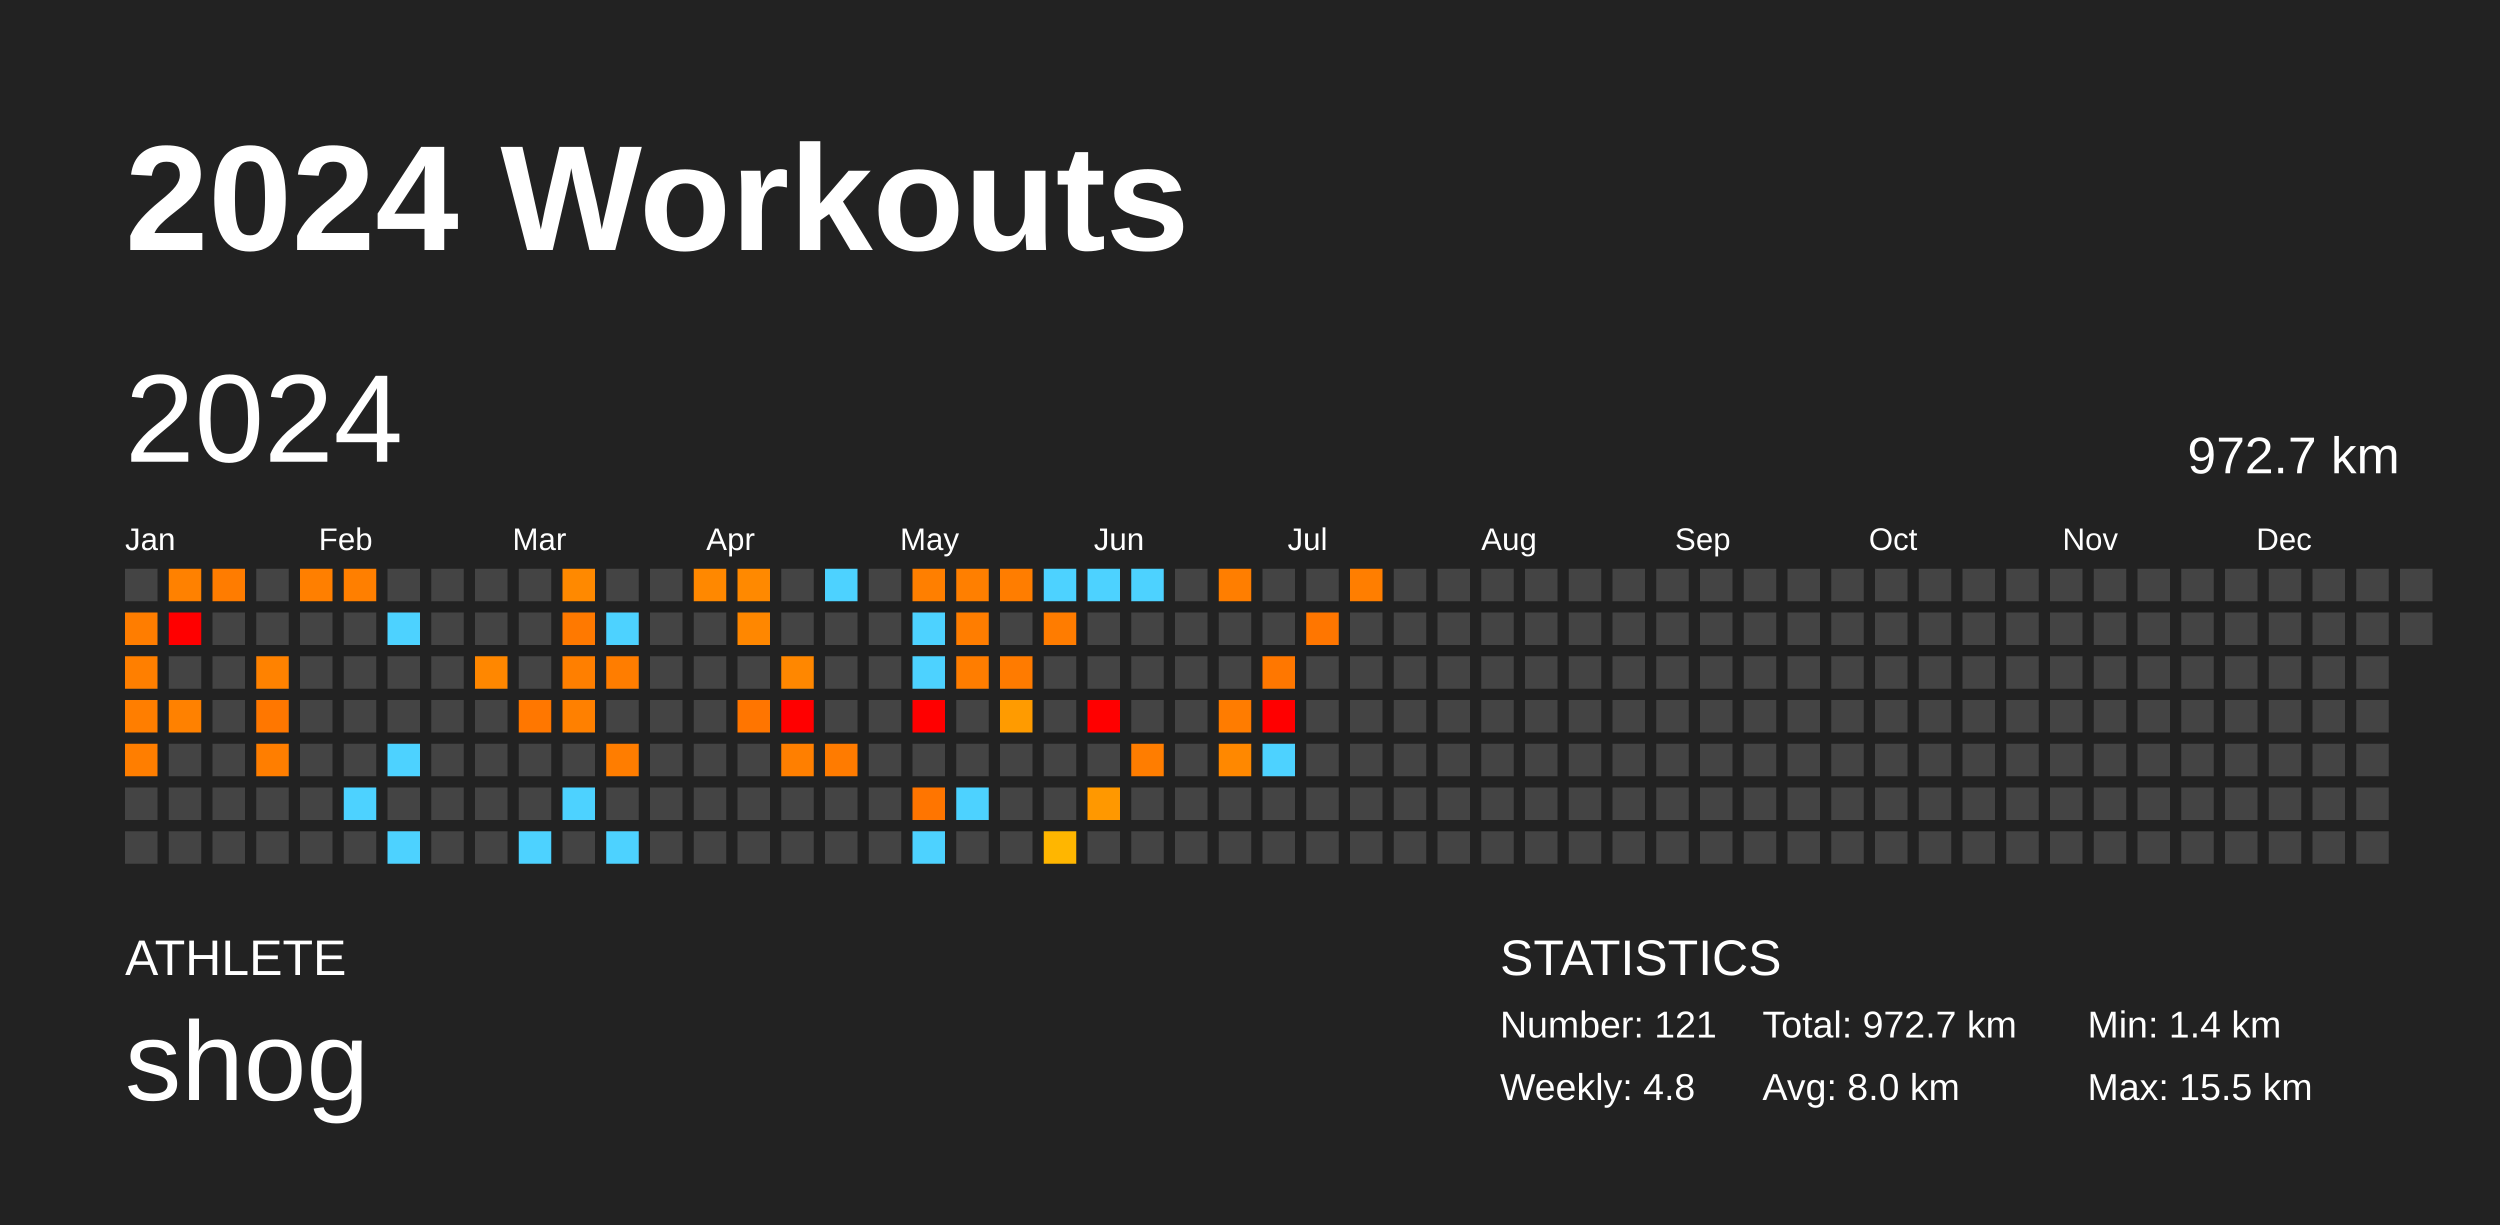
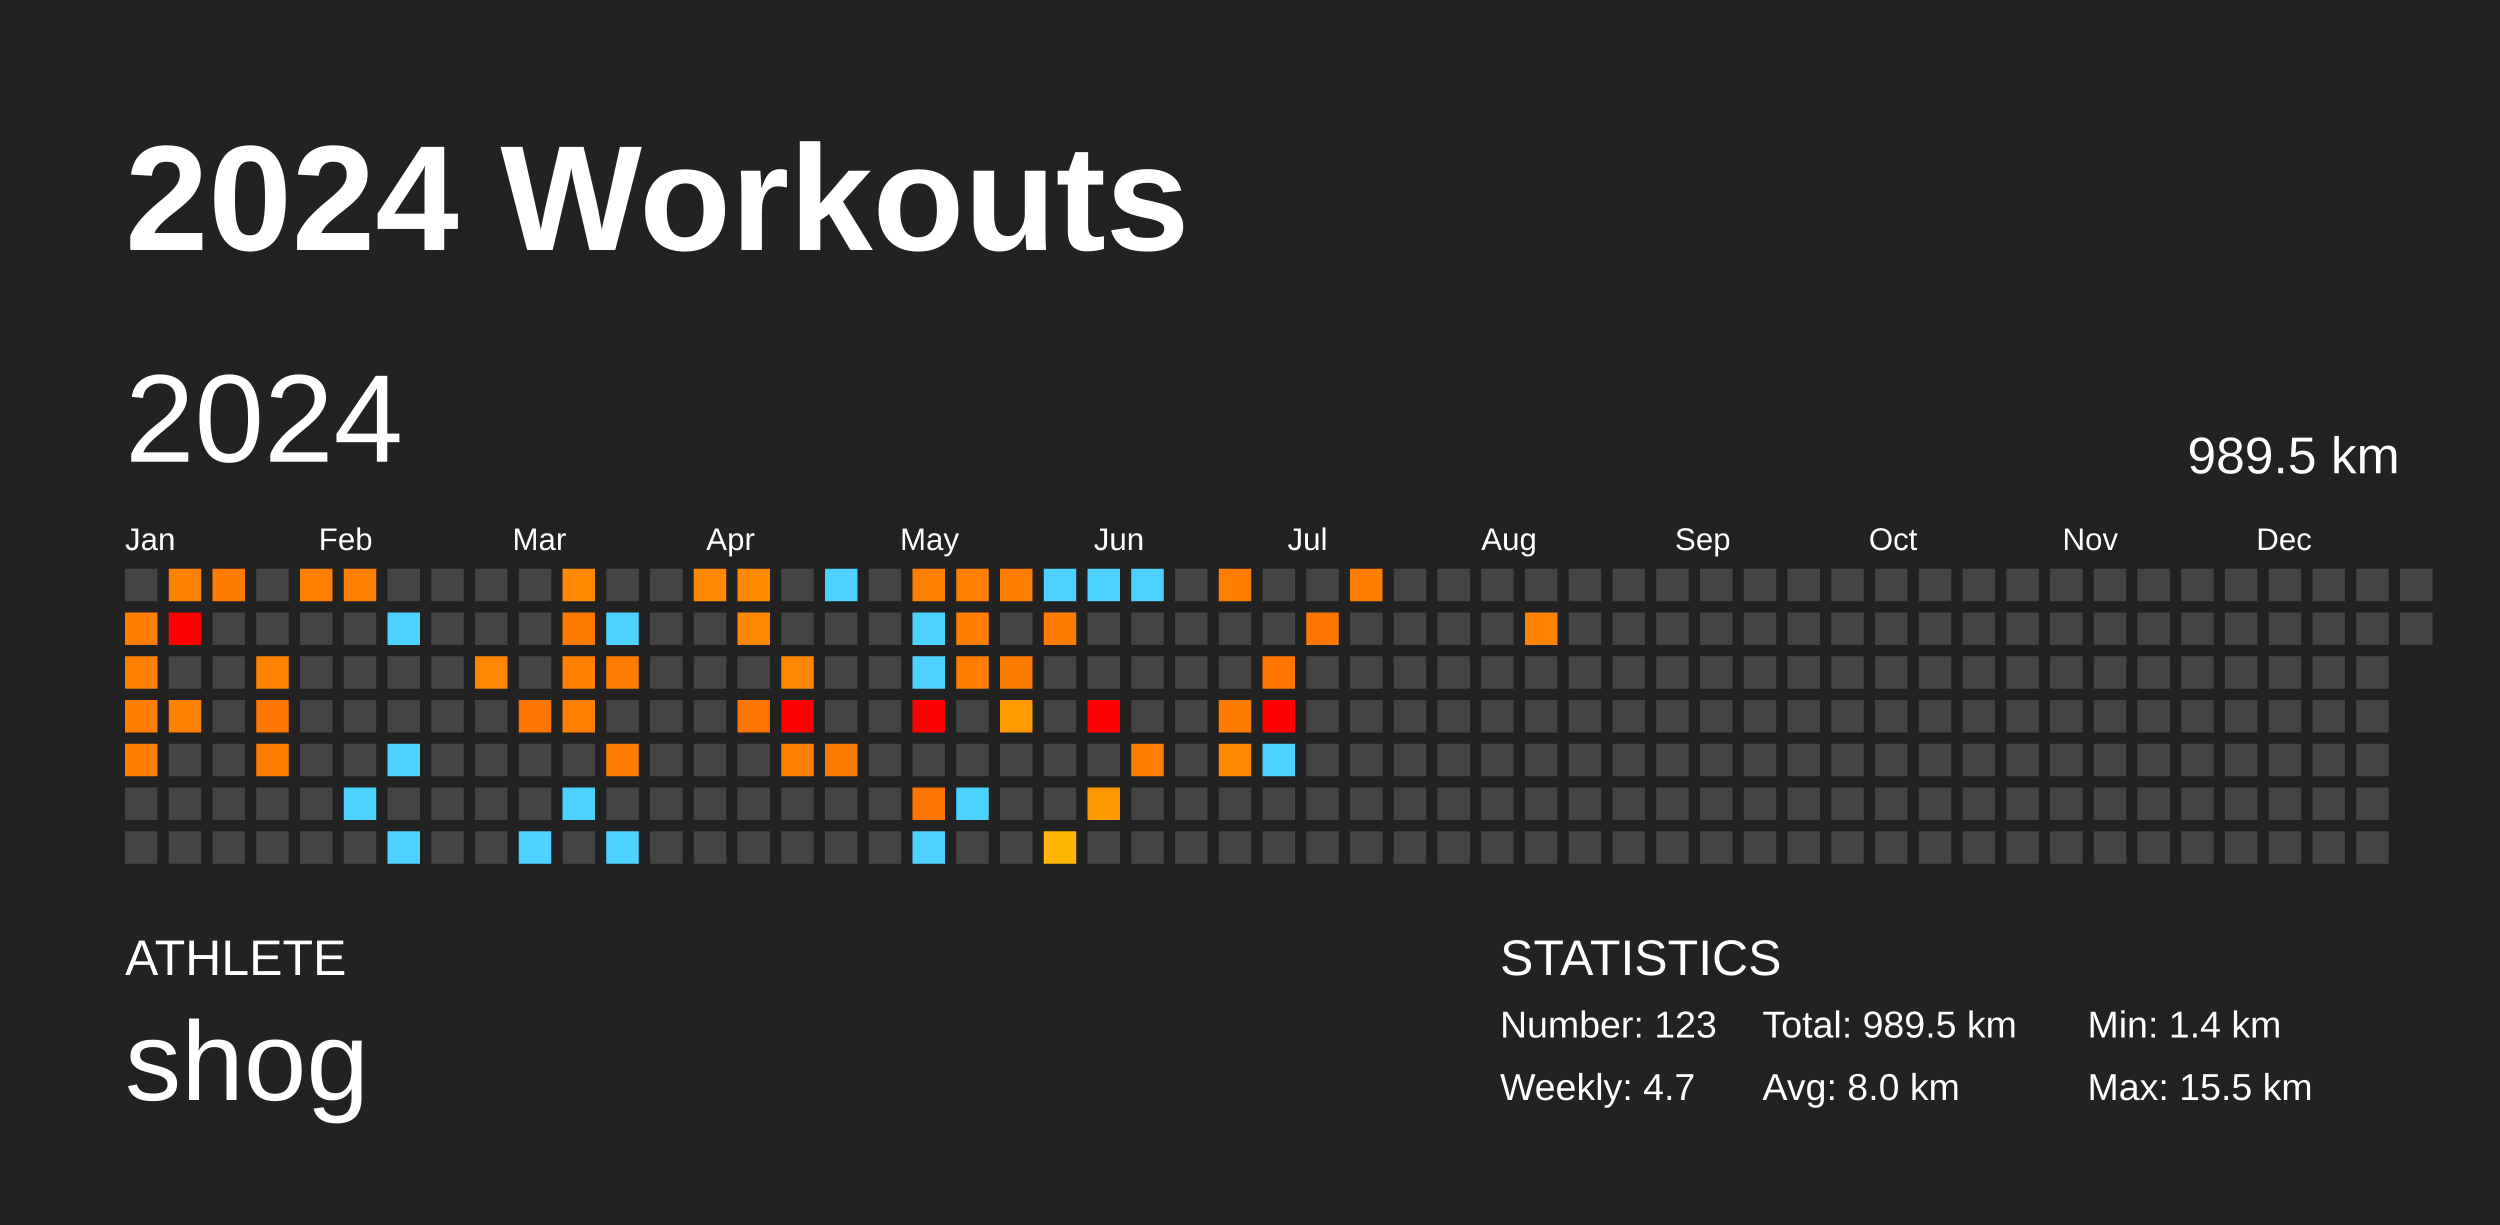
<svg xmlns="http://www.w3.org/2000/svg" baseProfile="full" height="98mm" version="1.1" viewBox="0,0,200,98" width="200mm">
  <defs />
  <rect fill="#222222" height="98" width="200" x="0" y="0" />
  <text fill="#FFFFFF" style="font-size:12px; font-family:Arial; font-weight:bold;" x="10" y="20">2024 Workouts</text>
  <text fill="#FFFFFF" style="font-size:4px; font-family:Arial" x="10" y="78">ATHLETE</text>
  <text fill="#FFFFFF" style="font-size:9px; font-family:Arial" x="10" y="88">shog</text>
  <text fill="#FFFFFF" style="font-size:4px; font-family:Arial" x="120" y="78">STATISTICS</text>
-   <text fill="#FFFFFF" style="font-size:3px; font-family:Arial" x="120" y="83">Number: 121</text>
-   <text fill="#FFFFFF" style="font-size:3px; font-family:Arial" x="120" y="88">Weekly: 4.8</text>
-   <text fill="#FFFFFF" style="font-size:3px; font-family:Arial" x="141" y="83">Total: 972.7 km</text>
+   <text fill="#FFFFFF" style="font-size:3px; font-family:Arial" x="120" y="83">Number: 123</text>
+   <text fill="#FFFFFF" style="font-size:3px; font-family:Arial" x="120" y="88">Weekly: 4.7</text>
+   <text fill="#FFFFFF" style="font-size:3px; font-family:Arial" x="141" y="83">Total: 989.5 km</text>
  <text fill="#FFFFFF" style="font-size:3px; font-family:Arial" x="141" y="88">Avg: 8.0 km</text>
  <text fill="#FFFFFF" style="font-size:3px; font-family:Arial" x="167" y="83">Min: 1.4 km</text>
  <text fill="#FFFFFF" style="font-size:3px; font-family:Arial" x="167" y="88">Max: 15.5 km</text>
  <text dominant-baseline="hanging" fill="#FFFFFF" style="font-size:10.0px; font-family:Arial;" x="10" y="30">2024</text>
-   <text dominant-baseline="hanging" fill="#FFFFFF" style="font-size:4.125px; font-family:Arial;" x="175" y="35">972.7 km</text>
+   <text dominant-baseline="hanging" fill="#FFFFFF" style="font-size:4.125px; font-family:Arial;" x="175" y="35">989.5 km</text>
  <text fill="#FFFFFF" style="font-size:2.5px; font-family:Arial" x="10.0" y="44">Jan</text>
  <text fill="#FFFFFF" style="font-size:2.5px; font-family:Arial" x="25.5" y="44">Feb</text>
  <text fill="#FFFFFF" style="font-size:2.5px; font-family:Arial" x="41.0" y="44">Mar</text>
  <text fill="#FFFFFF" style="font-size:2.5px; font-family:Arial" x="56.5" y="44">Apr</text>
  <text fill="#FFFFFF" style="font-size:2.5px; font-family:Arial" x="72.0" y="44">May</text>
  <text fill="#FFFFFF" style="font-size:2.5px; font-family:Arial" x="87.5" y="44">Jun</text>
  <text fill="#FFFFFF" style="font-size:2.5px; font-family:Arial" x="103.0" y="44">Jul</text>
  <text fill="#FFFFFF" style="font-size:2.5px; font-family:Arial" x="118.5" y="44">Aug</text>
  <text fill="#FFFFFF" style="font-size:2.5px; font-family:Arial" x="134.0" y="44">Sep</text>
  <text fill="#FFFFFF" style="font-size:2.5px; font-family:Arial" x="149.5" y="44">Oct</text>
  <text fill="#FFFFFF" style="font-size:2.5px; font-family:Arial" x="165.0" y="44">Nov</text>
  <text fill="#FFFFFF" style="font-size:2.5px; font-family:Arial" x="180.5" y="44">Dec</text>
  <rect fill="#444444" height="2.6" width="2.6" x="10.0" y="45.5" />
  <rect fill="#ff7d00" height="2.6" width="2.6" x="10.0" y="49.0" />
  <rect fill="#ff7f00" height="2.6" width="2.6" x="10.0" y="52.5" />
  <rect fill="#ff7e00" height="2.6" width="2.6" x="10.0" y="56.0" />
  <rect fill="#ff7e00" height="2.6" width="2.6" x="10.0" y="59.5" />
  <rect fill="#444444" height="2.6" width="2.6" x="10.0" y="63.0" />
  <rect fill="#444444" height="2.6" width="2.6" x="10.0" y="66.5" />
  <rect fill="#ff8100" height="2.6" width="2.6" x="13.5" y="45.5" />
  <rect fill="red" height="2.6" width="2.6" x="13.5" y="49.0" />
  <rect fill="#444444" height="2.6" width="2.6" x="13.5" y="52.5" />
  <rect fill="#ff8100" height="2.6" width="2.6" x="13.5" y="56.0" />
  <rect fill="#444444" height="2.6" width="2.6" x="13.5" y="59.5" />
  <rect fill="#444444" height="2.6" width="2.6" x="13.5" y="63.0" />
  <rect fill="#444444" height="2.6" width="2.6" x="13.5" y="66.5" />
  <rect fill="#ff7c00" height="2.6" width="2.6" x="17.0" y="45.5" />
  <rect fill="#444444" height="2.6" width="2.6" x="17.0" y="49.0" />
  <rect fill="#444444" height="2.6" width="2.6" x="17.0" y="52.5" />
  <rect fill="#444444" height="2.6" width="2.6" x="17.0" y="56.0" />
  <rect fill="#444444" height="2.6" width="2.6" x="17.0" y="59.5" />
  <rect fill="#444444" height="2.6" width="2.6" x="17.0" y="63.0" />
  <rect fill="#444444" height="2.6" width="2.6" x="17.0" y="66.5" />
  <rect fill="#444444" height="2.6" width="2.6" x="20.5" y="45.5" />
  <rect fill="#444444" height="2.6" width="2.6" x="20.5" y="49.0" />
  <rect fill="#ff8200" height="2.6" width="2.6" x="20.5" y="52.5" />
  <rect fill="#ff7700" height="2.6" width="2.6" x="20.5" y="56.0" />
  <rect fill="#ff7e00" height="2.6" width="2.6" x="20.5" y="59.5" />
  <rect fill="#444444" height="2.6" width="2.6" x="20.5" y="63.0" />
  <rect fill="#444444" height="2.6" width="2.6" x="20.5" y="66.5" />
  <rect fill="#ff7f00" height="2.6" width="2.6" x="24.0" y="45.5" />
  <rect fill="#444444" height="2.6" width="2.6" x="24.0" y="49.0" />
  <rect fill="#444444" height="2.6" width="2.6" x="24.0" y="52.5" />
  <rect fill="#444444" height="2.6" width="2.6" x="24.0" y="56.0" />
  <rect fill="#444444" height="2.6" width="2.6" x="24.0" y="59.5" />
  <rect fill="#444444" height="2.6" width="2.6" x="24.0" y="63.0" />
  <rect fill="#444444" height="2.6" width="2.6" x="24.0" y="66.5" />
  <rect fill="#ff7f00" height="2.6" width="2.6" x="27.5" y="45.5" />
  <rect fill="#444444" height="2.6" width="2.6" x="27.5" y="49.0" />
  <rect fill="#444444" height="2.6" width="2.6" x="27.5" y="52.5" />
  <rect fill="#444444" height="2.6" width="2.6" x="27.5" y="56.0" />
  <rect fill="#444444" height="2.6" width="2.6" x="27.5" y="59.5" />
  <rect fill="#4dd2ff" height="2.6" width="2.6" x="27.5" y="63.0" />
  <rect fill="#444444" height="2.6" width="2.6" x="27.5" y="66.5" />
  <rect fill="#444444" height="2.6" width="2.6" x="31.0" y="45.5" />
  <rect fill="#4dd2ff" height="2.6" width="2.6" x="31.0" y="49.0" />
  <rect fill="#444444" height="2.6" width="2.6" x="31.0" y="52.5" />
  <rect fill="#444444" height="2.6" width="2.6" x="31.0" y="56.0" />
  <rect fill="#4dd2ff" height="2.6" width="2.6" x="31.0" y="59.5" />
  <rect fill="#444444" height="2.6" width="2.6" x="31.0" y="63.0" />
  <rect fill="#4dd2ff" height="2.6" width="2.6" x="31.0" y="66.5" />
  <rect fill="#444444" height="2.6" width="2.6" x="34.5" y="45.5" />
  <rect fill="#444444" height="2.6" width="2.6" x="34.5" y="49.0" />
  <rect fill="#444444" height="2.6" width="2.6" x="34.5" y="52.5" />
  <rect fill="#444444" height="2.6" width="2.6" x="34.5" y="56.0" />
  <rect fill="#444444" height="2.6" width="2.6" x="34.5" y="59.5" />
  <rect fill="#444444" height="2.6" width="2.6" x="34.5" y="63.0" />
  <rect fill="#444444" height="2.6" width="2.6" x="34.5" y="66.5" />
  <rect fill="#444444" height="2.6" width="2.6" x="38.0" y="45.5" />
  <rect fill="#444444" height="2.6" width="2.6" x="38.0" y="49.0" />
  <rect fill="#ff8700" height="2.6" width="2.6" x="38.0" y="52.5" />
  <rect fill="#444444" height="2.6" width="2.6" x="38.0" y="56.0" />
  <rect fill="#444444" height="2.6" width="2.6" x="38.0" y="59.5" />
  <rect fill="#444444" height="2.6" width="2.6" x="38.0" y="63.0" />
  <rect fill="#444444" height="2.6" width="2.6" x="38.0" y="66.5" />
  <rect fill="#444444" height="2.6" width="2.6" x="41.5" y="45.5" />
  <rect fill="#444444" height="2.6" width="2.6" x="41.5" y="49.0" />
  <rect fill="#444444" height="2.6" width="2.6" x="41.5" y="52.5" />
  <rect fill="#ff7700" height="2.6" width="2.6" x="41.5" y="56.0" />
  <rect fill="#444444" height="2.6" width="2.6" x="41.5" y="59.5" />
  <rect fill="#444444" height="2.6" width="2.6" x="41.5" y="63.0" />
  <rect fill="#4dd2ff" height="2.6" width="2.6" x="41.5" y="66.5" />
  <rect fill="#ff8900" height="2.6" width="2.6" x="45.0" y="45.5" />
  <rect fill="#ff7900" height="2.6" width="2.6" x="45.0" y="49.0" />
  <rect fill="#ff7f00" height="2.6" width="2.6" x="45.0" y="52.5" />
  <rect fill="#ff8000" height="2.6" width="2.6" x="45.0" y="56.0" />
  <rect fill="#444444" height="2.6" width="2.6" x="45.0" y="59.5" />
  <rect fill="#4dd2ff" height="2.6" width="2.6" x="45.0" y="63.0" />
  <rect fill="#444444" height="2.6" width="2.6" x="45.0" y="66.5" />
  <rect fill="#444444" height="2.6" width="2.6" x="48.5" y="45.5" />
  <rect fill="#4dd2ff" height="2.6" width="2.6" x="48.5" y="49.0" />
  <rect fill="#ff7d00" height="2.6" width="2.6" x="48.5" y="52.5" />
  <rect fill="#444444" height="2.6" width="2.6" x="48.5" y="56.0" />
  <rect fill="#ff7d00" height="2.6" width="2.6" x="48.5" y="59.5" />
  <rect fill="#444444" height="2.6" width="2.6" x="48.5" y="63.0" />
  <rect fill="#4dd2ff" height="2.6" width="2.6" x="48.5" y="66.5" />
  <rect fill="#444444" height="2.6" width="2.6" x="52.0" y="45.5" />
  <rect fill="#444444" height="2.6" width="2.6" x="52.0" y="49.0" />
  <rect fill="#444444" height="2.6" width="2.6" x="52.0" y="52.5" />
  <rect fill="#444444" height="2.6" width="2.6" x="52.0" y="56.0" />
  <rect fill="#444444" height="2.6" width="2.6" x="52.0" y="59.5" />
  <rect fill="#444444" height="2.6" width="2.6" x="52.0" y="63.0" />
  <rect fill="#444444" height="2.6" width="2.6" x="52.0" y="66.5" />
  <rect fill="#ff8800" height="2.6" width="2.6" x="55.5" y="45.5" />
  <rect fill="#444444" height="2.6" width="2.6" x="55.5" y="49.0" />
  <rect fill="#444444" height="2.6" width="2.6" x="55.5" y="52.5" />
  <rect fill="#444444" height="2.6" width="2.6" x="55.5" y="56.0" />
  <rect fill="#444444" height="2.6" width="2.6" x="55.5" y="59.5" />
  <rect fill="#444444" height="2.6" width="2.6" x="55.5" y="63.0" />
  <rect fill="#444444" height="2.6" width="2.6" x="55.5" y="66.5" />
  <rect fill="#ff8900" height="2.6" width="2.6" x="59.0" y="45.5" />
  <rect fill="#ff8700" height="2.6" width="2.6" x="59.0" y="49.0" />
  <rect fill="#444444" height="2.6" width="2.6" x="59.0" y="52.5" />
  <rect fill="#ff7500" height="2.6" width="2.6" x="59.0" y="56.0" />
  <rect fill="#444444" height="2.6" width="2.6" x="59.0" y="59.5" />
  <rect fill="#444444" height="2.6" width="2.6" x="59.0" y="63.0" />
  <rect fill="#444444" height="2.6" width="2.6" x="59.0" y="66.5" />
  <rect fill="#444444" height="2.6" width="2.6" x="62.5" y="45.5" />
  <rect fill="#444444" height="2.6" width="2.6" x="62.5" y="49.0" />
  <rect fill="#ff8700" height="2.6" width="2.6" x="62.5" y="52.5" />
  <rect fill="red" height="2.6" width="2.6" x="62.5" y="56.0" />
  <rect fill="#ff7f00" height="2.6" width="2.6" x="62.5" y="59.5" />
  <rect fill="#444444" height="2.6" width="2.6" x="62.5" y="63.0" />
  <rect fill="#444444" height="2.6" width="2.6" x="62.5" y="66.5" />
  <rect fill="#4dd2ff" height="2.6" width="2.6" x="66.0" y="45.5" />
  <rect fill="#444444" height="2.6" width="2.6" x="66.0" y="49.0" />
  <rect fill="#444444" height="2.6" width="2.6" x="66.0" y="52.5" />
  <rect fill="#444444" height="2.6" width="2.6" x="66.0" y="56.0" />
  <rect fill="#ff7b00" height="2.6" width="2.6" x="66.0" y="59.5" />
  <rect fill="#444444" height="2.6" width="2.6" x="66.0" y="63.0" />
  <rect fill="#444444" height="2.6" width="2.6" x="66.0" y="66.5" />
  <rect fill="#444444" height="2.6" width="2.6" x="69.5" y="45.5" />
  <rect fill="#444444" height="2.6" width="2.6" x="69.5" y="49.0" />
  <rect fill="#444444" height="2.6" width="2.6" x="69.5" y="52.5" />
  <rect fill="#444444" height="2.6" width="2.6" x="69.5" y="56.0" />
  <rect fill="#444444" height="2.6" width="2.6" x="69.5" y="59.5" />
  <rect fill="#444444" height="2.6" width="2.6" x="69.5" y="63.0" />
  <rect fill="#444444" height="2.6" width="2.6" x="69.5" y="66.5" />
  <rect fill="#ff7f00" height="2.6" width="2.6" x="73.0" y="45.5" />
  <rect fill="#4dd2ff" height="2.6" width="2.6" x="73.0" y="49.0" />
  <rect fill="#4dd2ff" height="2.6" width="2.6" x="73.0" y="52.5" />
  <rect fill="red" height="2.6" width="2.6" x="73.0" y="56.0" />
  <rect fill="#444444" height="2.6" width="2.6" x="73.0" y="59.5" />
  <rect fill="#ff7500" height="2.6" width="2.6" x="73.0" y="63.0" />
  <rect fill="#4dd2ff" height="2.6" width="2.6" x="73.0" y="66.5" />
  <rect fill="#ff7f00" height="2.6" width="2.6" x="76.5" y="45.5" />
  <rect fill="#ff7d00" height="2.6" width="2.6" x="76.5" y="49.0" />
  <rect fill="#ff7d00" height="2.6" width="2.6" x="76.5" y="52.5" />
  <rect fill="#444444" height="2.6" width="2.6" x="76.5" y="56.0" />
  <rect fill="#444444" height="2.6" width="2.6" x="76.5" y="59.5" />
  <rect fill="#4dd2ff" height="2.6" width="2.6" x="76.5" y="63.0" />
  <rect fill="#444444" height="2.6" width="2.6" x="76.5" y="66.5" />
  <rect fill="#ff7d00" height="2.6" width="2.6" x="80.0" y="45.5" />
  <rect fill="#444444" height="2.6" width="2.6" x="80.0" y="49.0" />
  <rect fill="#ff7b00" height="2.6" width="2.6" x="80.0" y="52.5" />
  <rect fill="#ff9b00" height="2.6" width="2.6" x="80.0" y="56.0" />
  <rect fill="#444444" height="2.6" width="2.6" x="80.0" y="59.5" />
  <rect fill="#444444" height="2.6" width="2.6" x="80.0" y="63.0" />
  <rect fill="#444444" height="2.6" width="2.6" x="80.0" y="66.5" />
  <rect fill="#4dd2ff" height="2.6" width="2.6" x="83.5" y="45.5" />
  <rect fill="#ff7c00" height="2.6" width="2.6" x="83.5" y="49.0" />
  <rect fill="#444444" height="2.6" width="2.6" x="83.5" y="52.5" />
  <rect fill="#444444" height="2.6" width="2.6" x="83.5" y="56.0" />
  <rect fill="#444444" height="2.6" width="2.6" x="83.5" y="59.5" />
  <rect fill="#444444" height="2.6" width="2.6" x="83.5" y="63.0" />
  <rect fill="#ffb600" height="2.6" width="2.6" x="83.5" y="66.5" />
  <rect fill="#4dd2ff" height="2.6" width="2.6" x="87.0" y="45.5" />
  <rect fill="#444444" height="2.6" width="2.6" x="87.0" y="49.0" />
  <rect fill="#444444" height="2.6" width="2.6" x="87.0" y="52.5" />
  <rect fill="red" height="2.6" width="2.6" x="87.0" y="56.0" />
  <rect fill="#444444" height="2.6" width="2.6" x="87.0" y="59.5" />
  <rect fill="#ff9800" height="2.6" width="2.6" x="87.0" y="63.0" />
  <rect fill="#444444" height="2.6" width="2.6" x="87.0" y="66.5" />
  <rect fill="#4dd2ff" height="2.6" width="2.6" x="90.5" y="45.5" />
  <rect fill="#444444" height="2.6" width="2.6" x="90.5" y="49.0" />
  <rect fill="#444444" height="2.6" width="2.6" x="90.5" y="52.5" />
  <rect fill="#444444" height="2.6" width="2.6" x="90.5" y="56.0" />
  <rect fill="#ff7d00" height="2.6" width="2.6" x="90.5" y="59.5" />
  <rect fill="#444444" height="2.6" width="2.6" x="90.5" y="63.0" />
  <rect fill="#444444" height="2.6" width="2.6" x="90.5" y="66.5" />
  <rect fill="#444444" height="2.6" width="2.6" x="94.0" y="45.5" />
  <rect fill="#444444" height="2.6" width="2.6" x="94.0" y="49.0" />
  <rect fill="#444444" height="2.6" width="2.6" x="94.0" y="52.5" />
  <rect fill="#444444" height="2.6" width="2.6" x="94.0" y="56.0" />
  <rect fill="#444444" height="2.6" width="2.6" x="94.0" y="59.5" />
  <rect fill="#444444" height="2.6" width="2.6" x="94.0" y="63.0" />
  <rect fill="#444444" height="2.6" width="2.6" x="94.0" y="66.5" />
  <rect fill="#ff7e00" height="2.6" width="2.6" x="97.5" y="45.5" />
  <rect fill="#444444" height="2.6" width="2.6" x="97.5" y="49.0" />
  <rect fill="#444444" height="2.6" width="2.6" x="97.5" y="52.5" />
  <rect fill="#ff7c00" height="2.6" width="2.6" x="97.5" y="56.0" />
  <rect fill="#ff8800" height="2.6" width="2.6" x="97.5" y="59.5" />
  <rect fill="#444444" height="2.6" width="2.6" x="97.5" y="63.0" />
  <rect fill="#444444" height="2.6" width="2.6" x="97.5" y="66.5" />
  <rect fill="#444444" height="2.6" width="2.6" x="101.0" y="45.5" />
  <rect fill="#444444" height="2.6" width="2.6" x="101.0" y="49.0" />
  <rect fill="#ff7700" height="2.6" width="2.6" x="101.0" y="52.5" />
  <rect fill="red" height="2.6" width="2.6" x="101.0" y="56.0" />
  <rect fill="#4dd2ff" height="2.6" width="2.6" x="101.0" y="59.5" />
  <rect fill="#444444" height="2.6" width="2.6" x="101.0" y="63.0" />
  <rect fill="#444444" height="2.6" width="2.6" x="101.0" y="66.5" />
  <rect fill="#444444" height="2.6" width="2.6" x="104.5" y="45.5" />
  <rect fill="#ff7600" height="2.6" width="2.6" x="104.5" y="49.0" />
  <rect fill="#444444" height="2.6" width="2.6" x="104.5" y="52.5" />
  <rect fill="#444444" height="2.6" width="2.6" x="104.5" y="56.0" />
  <rect fill="#444444" height="2.6" width="2.6" x="104.5" y="59.5" />
  <rect fill="#444444" height="2.6" width="2.6" x="104.5" y="63.0" />
  <rect fill="#444444" height="2.6" width="2.6" x="104.5" y="66.5" />
  <rect fill="#ff7e00" height="2.6" width="2.6" x="108.0" y="45.5" />
  <rect fill="#444444" height="2.6" width="2.6" x="108.0" y="49.0" />
  <rect fill="#444444" height="2.6" width="2.6" x="108.0" y="52.5" />
  <rect fill="#444444" height="2.6" width="2.6" x="108.0" y="56.0" />
  <rect fill="#444444" height="2.6" width="2.6" x="108.0" y="59.5" />
  <rect fill="#444444" height="2.6" width="2.6" x="108.0" y="63.0" />
  <rect fill="#444444" height="2.6" width="2.6" x="108.0" y="66.5" />
  <rect fill="#444444" height="2.6" width="2.6" x="111.5" y="45.5" />
  <rect fill="#444444" height="2.6" width="2.6" x="111.5" y="49.0" />
  <rect fill="#444444" height="2.6" width="2.6" x="111.5" y="52.5" />
  <rect fill="#444444" height="2.6" width="2.6" x="111.5" y="56.0" />
  <rect fill="#444444" height="2.6" width="2.6" x="111.5" y="59.5" />
  <rect fill="#444444" height="2.6" width="2.6" x="111.5" y="63.0" />
  <rect fill="#444444" height="2.6" width="2.6" x="111.5" y="66.5" />
  <rect fill="#444444" height="2.6" width="2.6" x="115.0" y="45.5" />
  <rect fill="#444444" height="2.6" width="2.6" x="115.0" y="49.0" />
  <rect fill="#444444" height="2.6" width="2.6" x="115.0" y="52.5" />
  <rect fill="#444444" height="2.6" width="2.6" x="115.0" y="56.0" />
  <rect fill="#444444" height="2.6" width="2.6" x="115.0" y="59.5" />
  <rect fill="#444444" height="2.6" width="2.6" x="115.0" y="63.0" />
  <rect fill="#444444" height="2.6" width="2.6" x="115.0" y="66.5" />
  <rect fill="#444444" height="2.6" width="2.6" x="118.5" y="45.5" />
  <rect fill="#444444" height="2.6" width="2.6" x="118.5" y="49.0" />
  <rect fill="#444444" height="2.6" width="2.6" x="118.5" y="52.5" />
  <rect fill="#444444" height="2.6" width="2.6" x="118.5" y="56.0" />
  <rect fill="#444444" height="2.6" width="2.6" x="118.5" y="59.5" />
  <rect fill="#444444" height="2.6" width="2.6" x="118.5" y="63.0" />
  <rect fill="#444444" height="2.6" width="2.6" x="118.5" y="66.5" />
  <rect fill="#444444" height="2.6" width="2.6" x="122.0" y="45.5" />
-   <rect fill="#444444" height="2.6" width="2.6" x="122.0" y="49.0" />
+   <rect fill="#ff8200" height="2.6" width="2.6" x="122.0" y="49.0" />
  <rect fill="#444444" height="2.6" width="2.6" x="122.0" y="52.5" />
  <rect fill="#444444" height="2.6" width="2.6" x="122.0" y="56.0" />
  <rect fill="#444444" height="2.6" width="2.6" x="122.0" y="59.5" />
  <rect fill="#444444" height="2.6" width="2.6" x="122.0" y="63.0" />
  <rect fill="#444444" height="2.6" width="2.6" x="122.0" y="66.5" />
  <rect fill="#444444" height="2.6" width="2.6" x="125.5" y="45.5" />
  <rect fill="#444444" height="2.6" width="2.6" x="125.5" y="49.0" />
  <rect fill="#444444" height="2.6" width="2.6" x="125.5" y="52.5" />
  <rect fill="#444444" height="2.6" width="2.6" x="125.5" y="56.0" />
  <rect fill="#444444" height="2.6" width="2.6" x="125.5" y="59.5" />
  <rect fill="#444444" height="2.6" width="2.6" x="125.5" y="63.0" />
  <rect fill="#444444" height="2.6" width="2.6" x="125.5" y="66.5" />
  <rect fill="#444444" height="2.6" width="2.6" x="129.0" y="45.5" />
  <rect fill="#444444" height="2.6" width="2.6" x="129.0" y="49.0" />
  <rect fill="#444444" height="2.6" width="2.6" x="129.0" y="52.5" />
  <rect fill="#444444" height="2.6" width="2.6" x="129.0" y="56.0" />
  <rect fill="#444444" height="2.6" width="2.6" x="129.0" y="59.5" />
  <rect fill="#444444" height="2.6" width="2.6" x="129.0" y="63.0" />
  <rect fill="#444444" height="2.6" width="2.6" x="129.0" y="66.5" />
  <rect fill="#444444" height="2.6" width="2.6" x="132.5" y="45.5" />
  <rect fill="#444444" height="2.6" width="2.6" x="132.5" y="49.0" />
  <rect fill="#444444" height="2.6" width="2.6" x="132.5" y="52.5" />
  <rect fill="#444444" height="2.6" width="2.6" x="132.5" y="56.0" />
  <rect fill="#444444" height="2.6" width="2.6" x="132.5" y="59.5" />
  <rect fill="#444444" height="2.6" width="2.6" x="132.5" y="63.0" />
  <rect fill="#444444" height="2.6" width="2.6" x="132.5" y="66.5" />
  <rect fill="#444444" height="2.6" width="2.6" x="136.0" y="45.5" />
  <rect fill="#444444" height="2.6" width="2.6" x="136.0" y="49.0" />
  <rect fill="#444444" height="2.6" width="2.6" x="136.0" y="52.5" />
  <rect fill="#444444" height="2.6" width="2.6" x="136.0" y="56.0" />
  <rect fill="#444444" height="2.6" width="2.6" x="136.0" y="59.5" />
  <rect fill="#444444" height="2.6" width="2.6" x="136.0" y="63.0" />
  <rect fill="#444444" height="2.6" width="2.6" x="136.0" y="66.5" />
  <rect fill="#444444" height="2.6" width="2.6" x="139.5" y="45.5" />
  <rect fill="#444444" height="2.6" width="2.6" x="139.5" y="49.0" />
  <rect fill="#444444" height="2.6" width="2.6" x="139.5" y="52.5" />
  <rect fill="#444444" height="2.6" width="2.6" x="139.5" y="56.0" />
  <rect fill="#444444" height="2.6" width="2.6" x="139.5" y="59.5" />
  <rect fill="#444444" height="2.6" width="2.6" x="139.5" y="63.0" />
  <rect fill="#444444" height="2.6" width="2.6" x="139.5" y="66.5" />
  <rect fill="#444444" height="2.6" width="2.6" x="143.0" y="45.5" />
  <rect fill="#444444" height="2.6" width="2.6" x="143.0" y="49.0" />
  <rect fill="#444444" height="2.6" width="2.6" x="143.0" y="52.5" />
  <rect fill="#444444" height="2.6" width="2.6" x="143.0" y="56.0" />
  <rect fill="#444444" height="2.6" width="2.6" x="143.0" y="59.5" />
  <rect fill="#444444" height="2.6" width="2.6" x="143.0" y="63.0" />
  <rect fill="#444444" height="2.6" width="2.6" x="143.0" y="66.5" />
  <rect fill="#444444" height="2.6" width="2.6" x="146.5" y="45.5" />
  <rect fill="#444444" height="2.6" width="2.6" x="146.5" y="49.0" />
  <rect fill="#444444" height="2.6" width="2.6" x="146.5" y="52.5" />
  <rect fill="#444444" height="2.6" width="2.6" x="146.5" y="56.0" />
  <rect fill="#444444" height="2.6" width="2.6" x="146.5" y="59.5" />
  <rect fill="#444444" height="2.6" width="2.6" x="146.5" y="63.0" />
  <rect fill="#444444" height="2.6" width="2.6" x="146.5" y="66.5" />
  <rect fill="#444444" height="2.6" width="2.6" x="150.0" y="45.5" />
  <rect fill="#444444" height="2.6" width="2.6" x="150.0" y="49.0" />
  <rect fill="#444444" height="2.6" width="2.6" x="150.0" y="52.5" />
  <rect fill="#444444" height="2.6" width="2.6" x="150.0" y="56.0" />
  <rect fill="#444444" height="2.6" width="2.6" x="150.0" y="59.5" />
  <rect fill="#444444" height="2.6" width="2.6" x="150.0" y="63.0" />
  <rect fill="#444444" height="2.6" width="2.6" x="150.0" y="66.5" />
  <rect fill="#444444" height="2.6" width="2.6" x="153.5" y="45.5" />
  <rect fill="#444444" height="2.6" width="2.6" x="153.5" y="49.0" />
  <rect fill="#444444" height="2.6" width="2.6" x="153.5" y="52.5" />
  <rect fill="#444444" height="2.6" width="2.6" x="153.5" y="56.0" />
  <rect fill="#444444" height="2.6" width="2.6" x="153.5" y="59.5" />
  <rect fill="#444444" height="2.6" width="2.6" x="153.5" y="63.0" />
  <rect fill="#444444" height="2.6" width="2.6" x="153.5" y="66.5" />
  <rect fill="#444444" height="2.6" width="2.6" x="157.0" y="45.5" />
  <rect fill="#444444" height="2.6" width="2.6" x="157.0" y="49.0" />
  <rect fill="#444444" height="2.6" width="2.6" x="157.0" y="52.5" />
  <rect fill="#444444" height="2.6" width="2.6" x="157.0" y="56.0" />
  <rect fill="#444444" height="2.6" width="2.6" x="157.0" y="59.5" />
  <rect fill="#444444" height="2.6" width="2.6" x="157.0" y="63.0" />
  <rect fill="#444444" height="2.6" width="2.6" x="157.0" y="66.5" />
  <rect fill="#444444" height="2.6" width="2.6" x="160.5" y="45.5" />
  <rect fill="#444444" height="2.6" width="2.6" x="160.5" y="49.0" />
  <rect fill="#444444" height="2.6" width="2.6" x="160.5" y="52.5" />
  <rect fill="#444444" height="2.6" width="2.6" x="160.5" y="56.0" />
  <rect fill="#444444" height="2.6" width="2.6" x="160.5" y="59.5" />
  <rect fill="#444444" height="2.6" width="2.6" x="160.5" y="63.0" />
  <rect fill="#444444" height="2.6" width="2.6" x="160.5" y="66.5" />
  <rect fill="#444444" height="2.6" width="2.6" x="164.0" y="45.5" />
  <rect fill="#444444" height="2.6" width="2.6" x="164.0" y="49.0" />
  <rect fill="#444444" height="2.6" width="2.6" x="164.0" y="52.5" />
  <rect fill="#444444" height="2.6" width="2.6" x="164.0" y="56.0" />
  <rect fill="#444444" height="2.6" width="2.6" x="164.0" y="59.5" />
  <rect fill="#444444" height="2.6" width="2.6" x="164.0" y="63.0" />
  <rect fill="#444444" height="2.6" width="2.6" x="164.0" y="66.5" />
  <rect fill="#444444" height="2.6" width="2.6" x="167.5" y="45.5" />
  <rect fill="#444444" height="2.6" width="2.6" x="167.5" y="49.0" />
  <rect fill="#444444" height="2.6" width="2.6" x="167.5" y="52.5" />
  <rect fill="#444444" height="2.6" width="2.6" x="167.5" y="56.0" />
  <rect fill="#444444" height="2.6" width="2.6" x="167.5" y="59.5" />
  <rect fill="#444444" height="2.6" width="2.6" x="167.5" y="63.0" />
  <rect fill="#444444" height="2.6" width="2.6" x="167.5" y="66.5" />
  <rect fill="#444444" height="2.6" width="2.6" x="171.0" y="45.5" />
  <rect fill="#444444" height="2.6" width="2.6" x="171.0" y="49.0" />
  <rect fill="#444444" height="2.6" width="2.6" x="171.0" y="52.5" />
  <rect fill="#444444" height="2.6" width="2.6" x="171.0" y="56.0" />
  <rect fill="#444444" height="2.6" width="2.6" x="171.0" y="59.5" />
  <rect fill="#444444" height="2.6" width="2.6" x="171.0" y="63.0" />
  <rect fill="#444444" height="2.6" width="2.6" x="171.0" y="66.5" />
  <rect fill="#444444" height="2.6" width="2.6" x="174.5" y="45.5" />
  <rect fill="#444444" height="2.6" width="2.6" x="174.5" y="49.0" />
  <rect fill="#444444" height="2.6" width="2.6" x="174.5" y="52.5" />
  <rect fill="#444444" height="2.6" width="2.6" x="174.5" y="56.0" />
  <rect fill="#444444" height="2.6" width="2.6" x="174.5" y="59.5" />
  <rect fill="#444444" height="2.6" width="2.6" x="174.5" y="63.0" />
  <rect fill="#444444" height="2.6" width="2.6" x="174.5" y="66.5" />
  <rect fill="#444444" height="2.6" width="2.6" x="178.0" y="45.5" />
  <rect fill="#444444" height="2.6" width="2.6" x="178.0" y="49.0" />
  <rect fill="#444444" height="2.6" width="2.6" x="178.0" y="52.5" />
  <rect fill="#444444" height="2.6" width="2.6" x="178.0" y="56.0" />
  <rect fill="#444444" height="2.6" width="2.6" x="178.0" y="59.5" />
  <rect fill="#444444" height="2.6" width="2.6" x="178.0" y="63.0" />
  <rect fill="#444444" height="2.6" width="2.6" x="178.0" y="66.5" />
  <rect fill="#444444" height="2.6" width="2.6" x="181.5" y="45.5" />
  <rect fill="#444444" height="2.6" width="2.6" x="181.5" y="49.0" />
  <rect fill="#444444" height="2.6" width="2.6" x="181.5" y="52.5" />
  <rect fill="#444444" height="2.6" width="2.6" x="181.5" y="56.0" />
  <rect fill="#444444" height="2.6" width="2.6" x="181.5" y="59.5" />
  <rect fill="#444444" height="2.6" width="2.6" x="181.5" y="63.0" />
  <rect fill="#444444" height="2.6" width="2.6" x="181.5" y="66.5" />
  <rect fill="#444444" height="2.6" width="2.6" x="185.0" y="45.5" />
  <rect fill="#444444" height="2.6" width="2.6" x="185.0" y="49.0" />
  <rect fill="#444444" height="2.6" width="2.6" x="185.0" y="52.5" />
  <rect fill="#444444" height="2.6" width="2.6" x="185.0" y="56.0" />
  <rect fill="#444444" height="2.6" width="2.6" x="185.0" y="59.5" />
  <rect fill="#444444" height="2.6" width="2.6" x="185.0" y="63.0" />
  <rect fill="#444444" height="2.6" width="2.6" x="185.0" y="66.5" />
  <rect fill="#444444" height="2.6" width="2.6" x="188.5" y="45.5" />
  <rect fill="#444444" height="2.6" width="2.6" x="188.5" y="49.0" />
  <rect fill="#444444" height="2.6" width="2.6" x="188.5" y="52.5" />
  <rect fill="#444444" height="2.6" width="2.6" x="188.5" y="56.0" />
  <rect fill="#444444" height="2.6" width="2.6" x="188.5" y="59.5" />
  <rect fill="#444444" height="2.6" width="2.6" x="188.5" y="63.0" />
  <rect fill="#444444" height="2.6" width="2.6" x="188.5" y="66.5" />
  <rect fill="#444444" height="2.6" width="2.6" x="192.0" y="45.5" />
  <rect fill="#444444" height="2.6" width="2.6" x="192.0" y="49.0" />
</svg>
